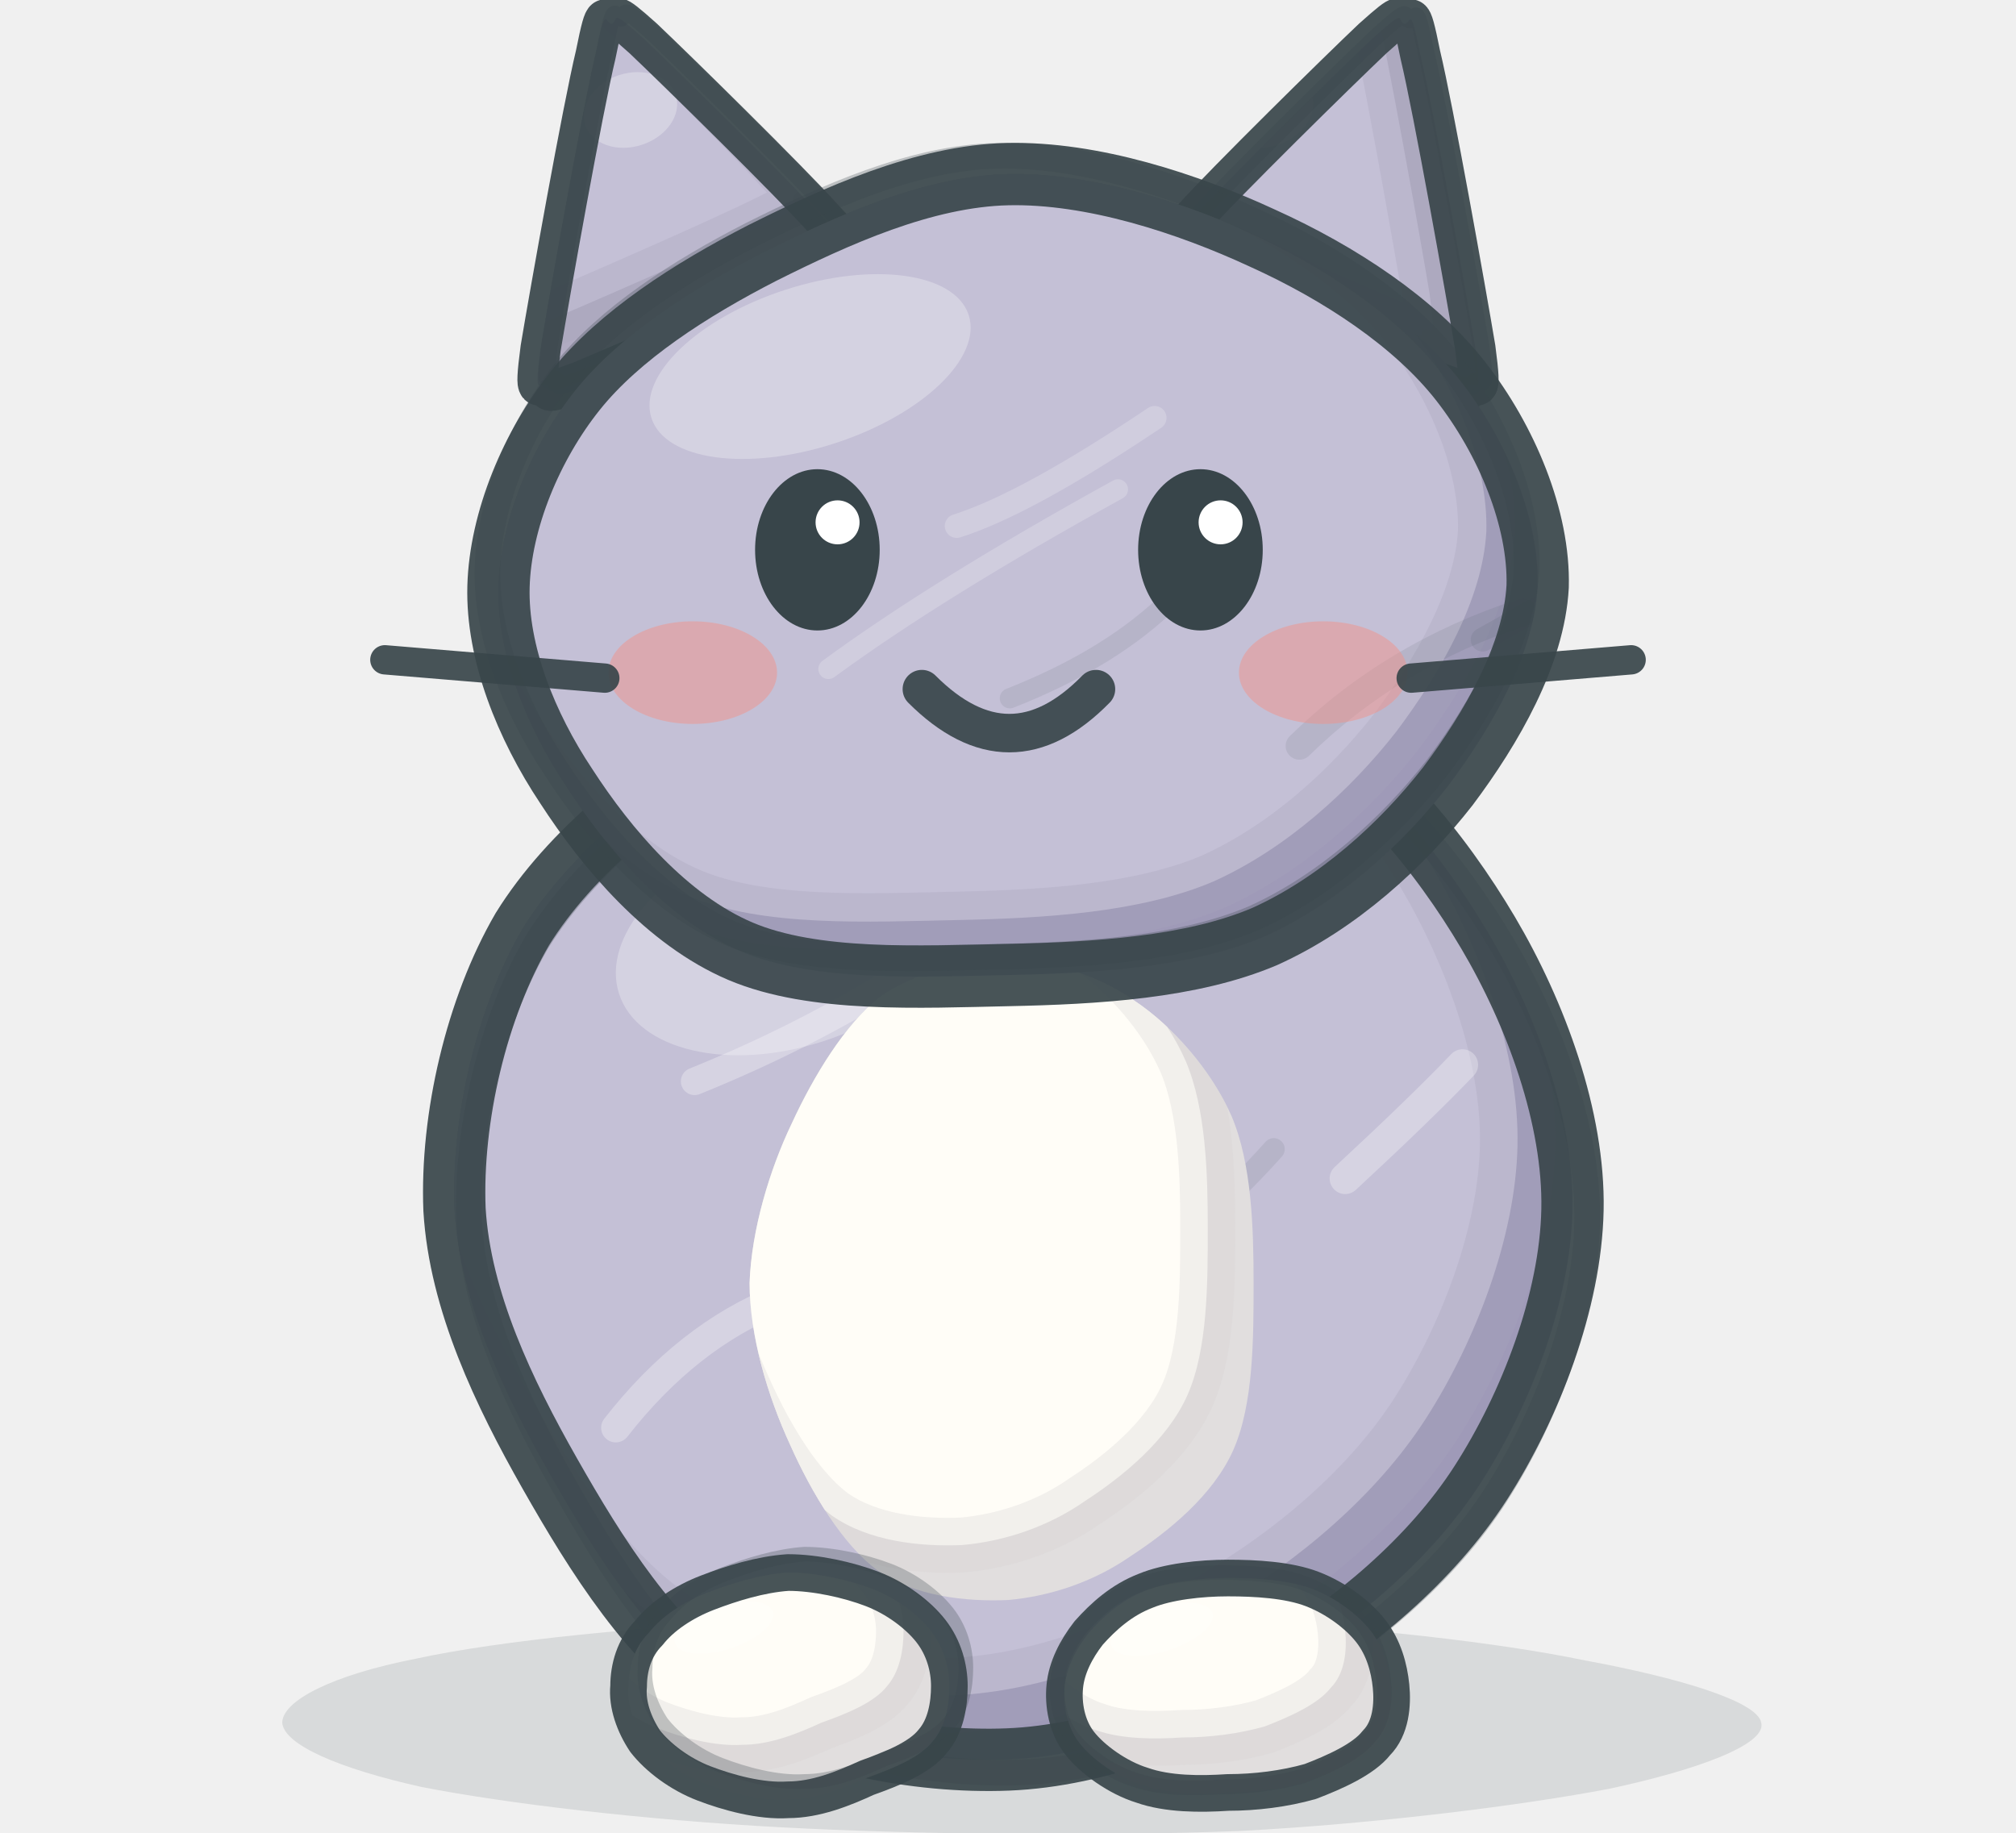
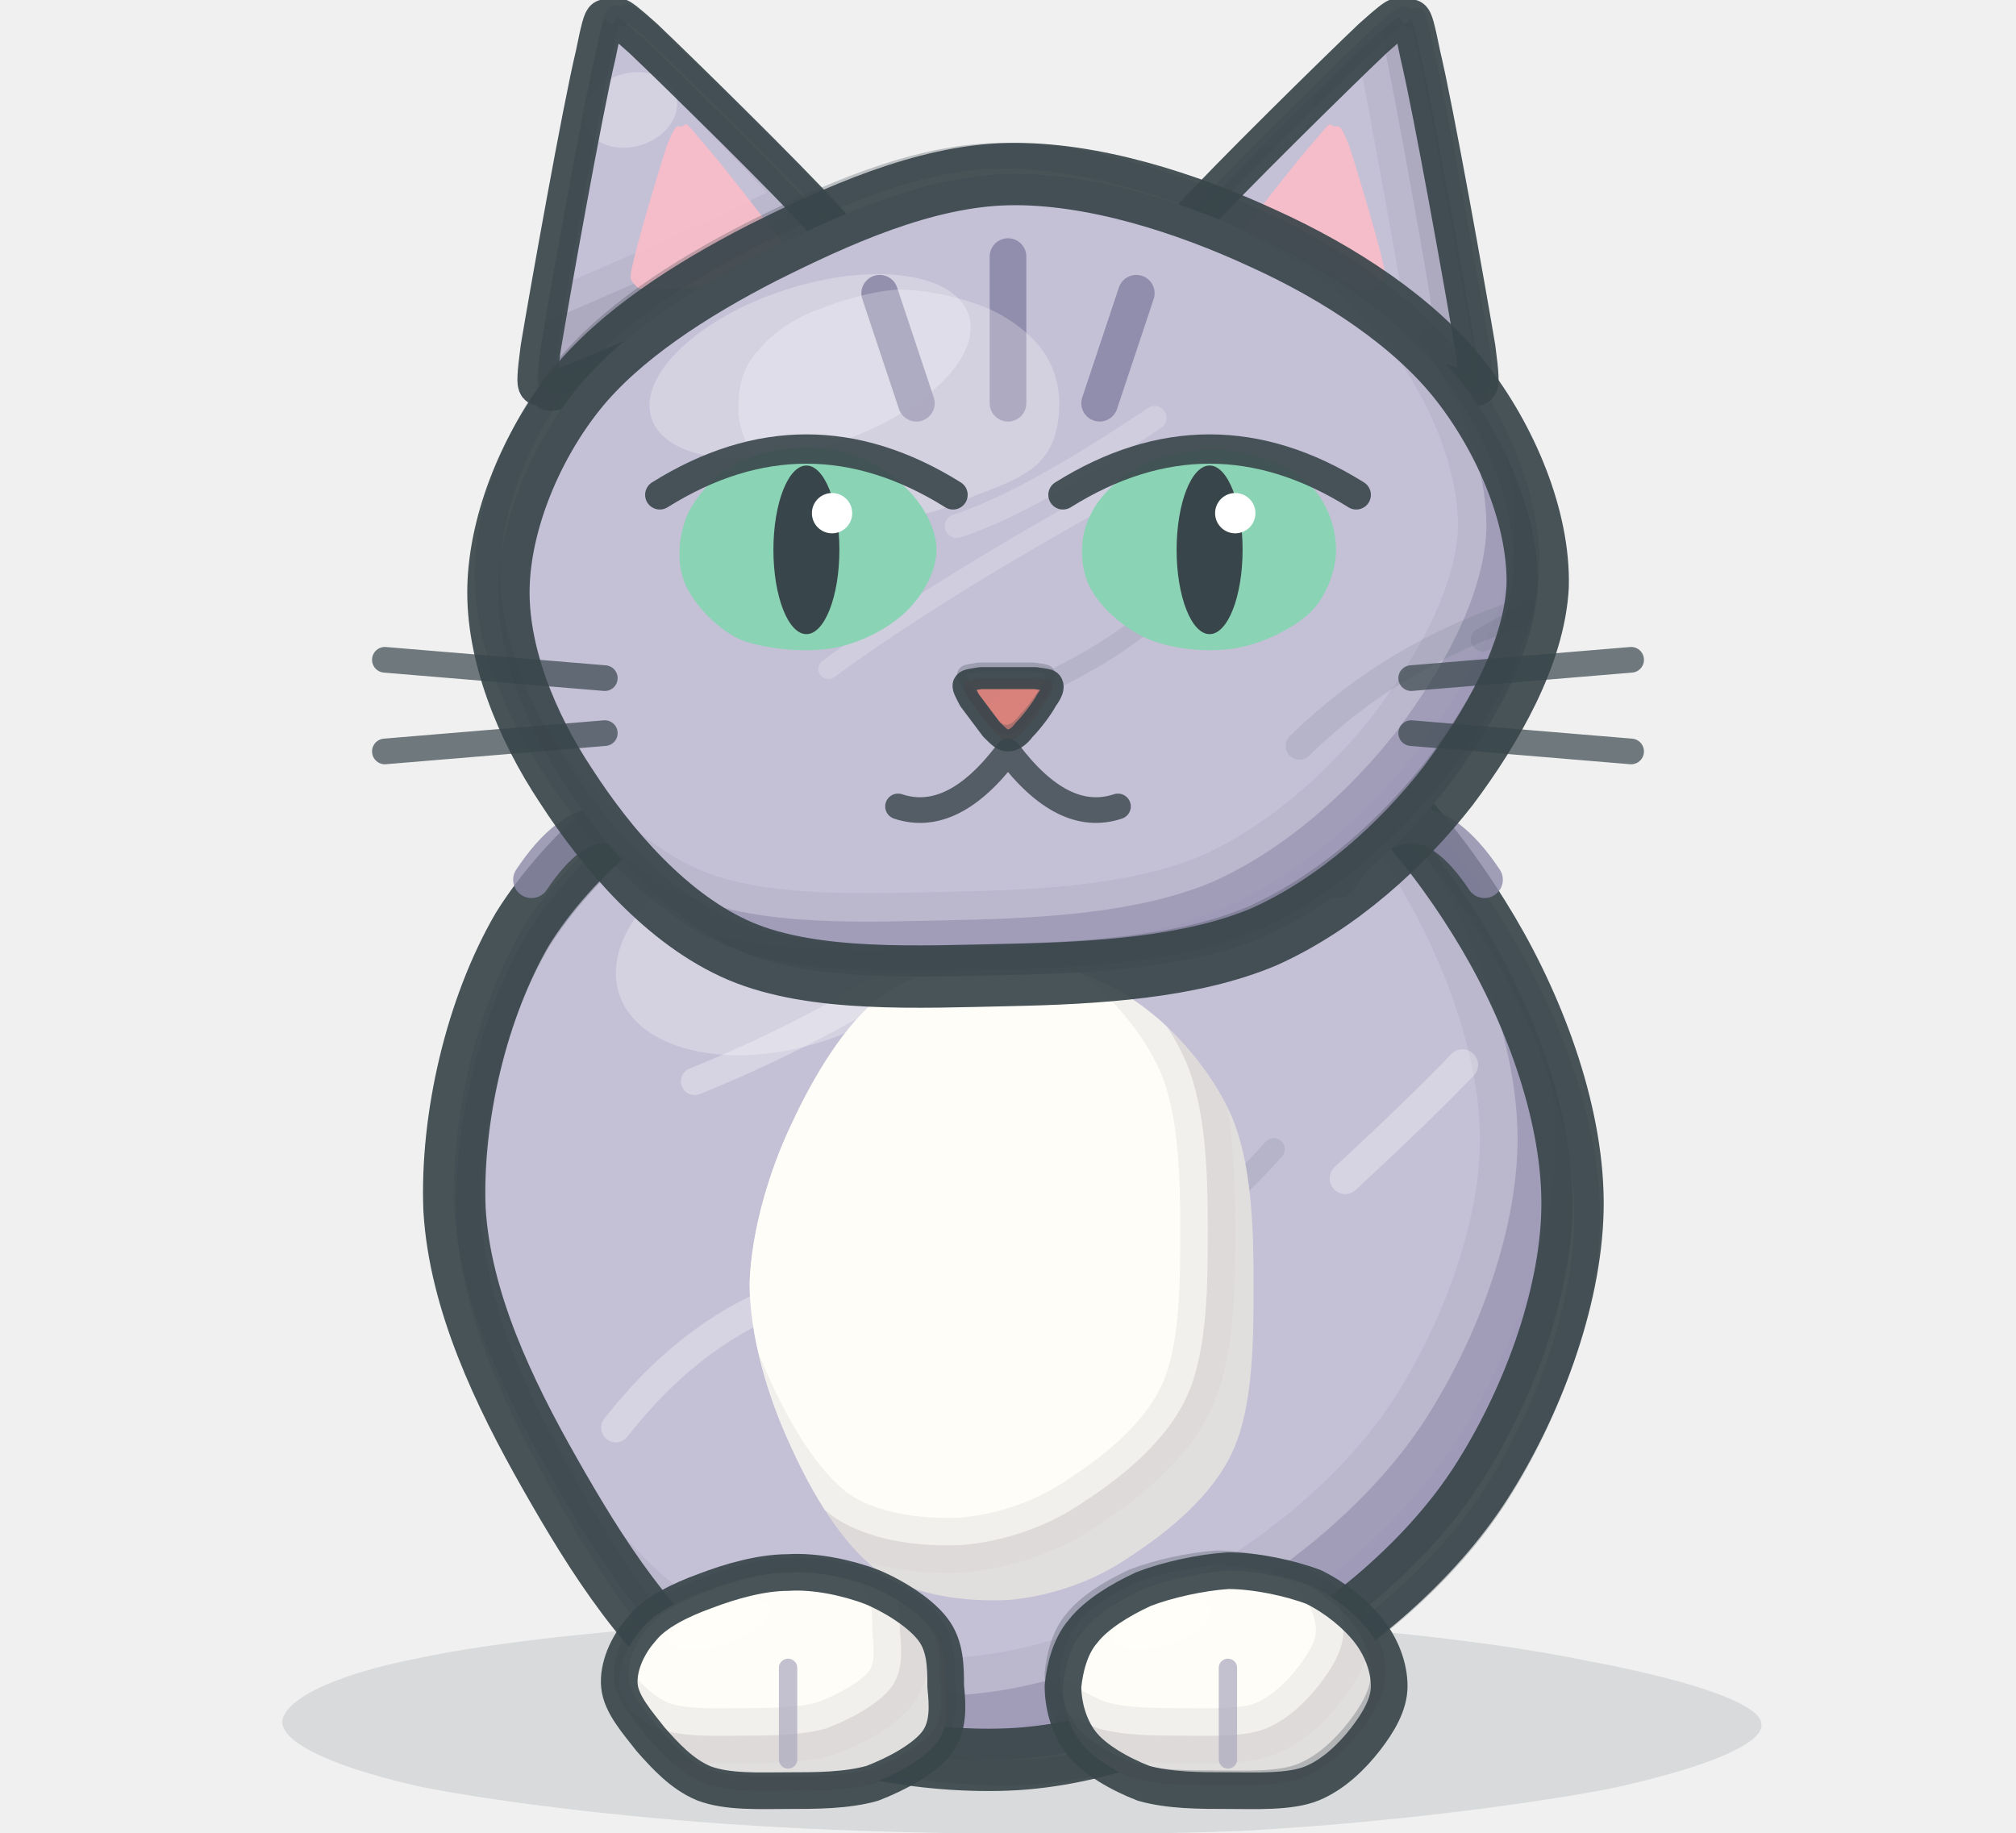
<svg xmlns="http://www.w3.org/2000/svg" width="110" height="100" viewBox="0 0 110 100">
  <path d="M96.1 94C96.4 95.2 92.5 96.6 87.8 97.6C83.1 98.5 75.2 99.5 67.7 99.9C60.1 100.2 50 100.1 42.6 99.7C35.1 99.3 27.6 98.4 23 97.5C18.5 96.5 15.5 95.2 15.4 94C15.4 92.8 18.1 91.4 22.7 90.5C27.3 89.5 35.4 88.7 42.8 88.4C50.2 88 59.8 88.1 67.1 88.4C74.4 88.8 81.7 89.6 86.5 90.6C91.4 91.5 95.9 92.8 96.1 94Z" fill="#38454A" opacity="0.13" />
  <clipPath id="c1">
    <path d="M85.8 66C85.7 71 83.5 76.7 80.8 80.9C78.1 85.1 73.8 88.7 69.5 91.2C65.2 93.7 60 95.8 55 96C50 96.2 43.9 95 39.7 92.4C35.6 89.8 32.5 84.8 30 80.4C27.5 76 25.1 71 24.8 66C24.6 61 26 55 28.5 50.7C31.1 46.5 35.8 42.7 40.2 40.4C44.7 38.2 50 37.2 55 37C60 36.9 66 37.1 70.3 39.4C74.7 41.7 78.6 46.5 81.2 50.9C83.8 55.3 85.9 61 85.8 66Z" />
  </clipPath>
  <path d="M85.8 66C85.7 71 83.5 76.7 80.8 80.9C78.1 85.1 73.8 88.7 69.5 91.2C65.2 93.7 60 95.8 55 96C50 96.2 43.9 95 39.7 92.4C35.6 89.8 32.5 84.8 30 80.4C27.5 76 25.1 71 24.8 66C24.6 61 26 55 28.5 50.7C31.1 46.5 35.8 42.7 40.2 40.4C44.7 38.2 50 37.2 55 37C60 36.9 66 37.1 70.3 39.4C74.7 41.7 78.6 46.5 81.2 50.9C83.8 55.3 85.9 61 85.8 66Z" fill="#9F9AB8" />
  <g clip-path="url(#c1)">
    <path d="M85.8 66C85.7 71 83.5 76.7 80.8 80.9C78.1 85.1 73.8 88.7 69.5 91.2C65.2 93.7 60 95.8 55 96C50 96.2 43.9 95 39.7 92.4C35.6 89.8 32.5 84.8 30 80.4C27.5 76 25.1 71 24.8 66C24.6 61 26 55 28.5 50.7C31.1 46.5 35.8 42.7 40.2 40.4C44.7 38.2 50 37.2 55 37C60 36.9 66 37.1 70.3 39.4C74.7 41.7 78.6 46.5 81.2 50.9C83.8 55.3 85.9 61 85.8 66Z" fill="#C4C0D6" transform="translate(-3 -3.5)" />
    <path d="M85.8 66C85.7 71 83.5 76.7 80.8 80.9C78.1 85.1 73.8 88.7 69.5 91.2C65.2 93.7 60 95.8 55 96C50 96.2 43.9 95 39.7 92.4C35.6 89.8 32.5 84.8 30 80.4C27.5 76 25.1 71 24.8 66C24.6 61 26 55 28.5 50.7C31.1 46.5 35.8 42.7 40.2 40.4C44.7 38.2 50 37.2 55 37C60 36.9 66 37.1 70.3 39.4C74.7 41.7 78.6 46.5 81.2 50.9C83.8 55.3 85.9 61 85.8 66Z" fill="none" stroke="#a8a3bb" stroke-width="4.1" opacity="0.32" transform="translate(-3 -3.5)" />
    <path d="M73.4 64.3q4.1 -3.8 6.4 -6.2" stroke="#ffffff" stroke-width="1.7" stroke-linecap="round" fill="none" opacity="0.3" />
    <path d="M65.7 40.3q4.7 -4.7 8.1 -6.2" stroke="#ffffff" stroke-width="1.3" stroke-linecap="round" fill="none" opacity="0.2" />
    <path d="M37.9 59q11.9 -4.8 21.1 -13.2" stroke="#ffffff" stroke-width="1.5" stroke-linecap="round" fill="none" opacity="0.3" />
    <path d="M84.8 50.4q6.9 -3.4 10.9 -7.9" stroke="#ffffff" stroke-width="1.1" stroke-linecap="round" fill="none" opacity="0.2" />
    <path d="M33.6 77.9q3.9 -5 8.9 -7" stroke="#ffffff" stroke-width="1.6" stroke-linecap="round" fill="none" opacity="0.3" />
    <path d="M60.2 70.6q5.1 -3.2 9.3 -7.9" stroke="#38454A" stroke-width="1.2" stroke-linecap="round" fill="none" opacity="0.1" />
    <path d="M85.5 75.5q6.7 -3.1 10.7 -5.7" stroke="#38454A" stroke-width="1.2" stroke-linecap="round" fill="none" opacity="0.1" />
    <path d="M53.2 67.8q3.1 -1.8 6.9 -6.3" stroke="#38454A" stroke-width="1.8" stroke-linecap="round" fill="none" opacity="0" />
    <ellipse cx="43.1" cy="51.2" rx="9.8" ry="5.9" fill="#fff" opacity="0.28" transform="rotate(-18 43.1 51.2)" />
  </g>
  <path d="M85.8 66C85.7 71 83.5 76.7 80.8 80.9C78.1 85.1 73.8 88.7 69.5 91.2C65.2 93.7 60 95.8 55 96C50 96.2 43.9 95 39.7 92.4C35.6 89.8 32.5 84.8 30 80.4C27.5 76 25.1 71 24.8 66C24.6 61 26 55 28.5 50.7C31.1 46.5 35.8 42.7 40.2 40.4C44.7 38.2 50 37.2 55 37C60 36.9 66 37.1 70.3 39.4C74.7 41.7 78.6 46.5 81.2 50.9C83.8 55.3 85.9 61 85.8 66Z" fill="none" stroke="#38454A" stroke-width="3.4" stroke-linejoin="round" stroke-linecap="round" opacity="0.92" />
  <path d="M85.8 66C85.7 71 83.5 76.7 80.8 80.9C78.1 85.1 73.8 88.7 69.5 91.2C65.2 93.7 60 95.8 55 96C50 96.2 43.9 95 39.7 92.4C35.6 89.8 32.5 84.8 30 80.4C27.5 76 25.1 71 24.8 66C24.6 61 26 55 28.5 50.7C31.1 46.5 35.8 42.7 40.2 40.4C44.7 38.2 50 37.2 55 37C60 36.9 66 37.1 70.3 39.4C74.7 41.7 78.6 46.5 81.2 50.9C83.8 55.3 85.9 61 85.8 66Z" fill="none" stroke="#38454A" stroke-width="1.4" stroke-linejoin="round" opacity="0.28" transform="translate(0.8 0.7)" />
  <clipPath id="c2">
    <path d="M68.4 70C68.4 73 68.4 76.6 67.3 79.1C66.2 81.6 63.7 83.6 61.7 84.9C59.7 86.3 57.3 87.1 55 87.3C52.7 87.4 49.9 87.1 47.9 85.7C46 84.3 44.3 81.5 43.1 78.8C41.9 76.2 40.9 72.9 40.9 70C41 67.1 42 63.8 43.2 61.3C44.4 58.7 46.1 55.9 48 54.4C50 53 52.7 52.4 55 52.4C57.3 52.4 59.9 53.2 61.9 54.6C64 56 66.1 58.4 67.2 60.9C68.3 63.5 68.4 67 68.4 70Z" />
  </clipPath>
  <path d="M68.4 70C68.4 73 68.4 76.6 67.3 79.1C66.2 81.6 63.7 83.6 61.7 84.9C59.7 86.3 57.3 87.1 55 87.3C52.7 87.4 49.9 87.1 47.9 85.7C46 84.3 44.3 81.5 43.1 78.8C41.9 76.2 40.9 72.9 40.9 70C41 67.1 42 63.8 43.2 61.3C44.4 58.7 46.1 55.9 48 54.4C50 53 52.7 52.4 55 52.4C57.3 52.4 59.9 53.2 61.9 54.6C64 56 66.1 58.4 67.2 60.9C68.3 63.5 68.4 67 68.4 70Z" fill="#e1dede" />
  <g clip-path="url(#c2)">
    <path d="M68.4 70C68.4 73 68.4 76.6 67.3 79.1C66.2 81.6 63.7 83.6 61.7 84.9C59.7 86.3 57.3 87.1 55 87.3C52.7 87.4 49.9 87.1 47.9 85.7C46 84.3 44.3 81.5 43.1 78.8C41.9 76.2 40.9 72.9 40.9 70C41 67.1 42 63.8 43.2 61.3C44.4 58.7 46.1 55.9 48 54.4C50 53 52.7 52.4 55 52.4C57.3 52.4 59.9 53.2 61.9 54.6C64 56 66.1 58.4 67.2 60.9C68.3 63.5 68.4 67 68.4 70Z" fill="#FFFDF7" transform="translate(-2.5 -3)" />
    <path d="M68.4 70C68.4 73 68.4 76.6 67.3 79.1C66.2 81.6 63.7 83.6 61.7 84.9C59.7 86.3 57.3 87.1 55 87.3C52.7 87.4 49.9 87.1 47.9 85.7C46 84.3 44.3 81.5 43.1 78.8C41.9 76.2 40.9 72.9 40.9 70C41 67.1 42 63.8 43.2 61.3C44.4 58.7 46.1 55.9 48 54.4C50 53 52.7 52.4 55 52.4C57.3 52.4 59.9 53.2 61.9 54.6C64 56 66.1 58.4 67.2 60.9C68.3 63.5 68.4 67 68.4 70Z" fill="none" stroke="#d6d3d4" stroke-width="3" opacity="0.32" transform="translate(-2.5 -3)" />
  </g>
+   <path d="M29 48 q4 -6 8 0 M73 48 q4 -6 8 0" fill="none" stroke="#8C88A8" stroke-width="2" stroke-linecap="round" stroke-linejoin="round" opacity="0.8" />
  <clipPath id="c3">
    <path d="M31.7 20.8C29.3 21.7 30.2 21.2 29.8 21C29.5 20.7 29.1 22 29.5 19C30 16 31.8 5.9 32.5 3C33.1 0 33 1.4 33.4 1.3C33.8 1.1 33.2 0.4 35.1 2.1C37 3.9 43.1 9.9 44.9 11.9C46.7 13.8 45.9 13.2 45.8 13.8C45.7 14.3 46.6 14.1 44.3 15.2C41.9 16.4 34.1 19.8 31.7 20.8Z" />
  </clipPath>
  <path d="M31.7 20.8C29.3 21.7 30.2 21.2 29.8 21C29.5 20.7 29.1 22 29.5 19C30 16 31.8 5.9 32.5 3C33.1 0 33 1.4 33.4 1.3C33.8 1.1 33.2 0.4 35.1 2.1C37 3.9 43.1 9.9 44.9 11.9C46.7 13.8 45.9 13.2 45.8 13.8C45.7 14.3 46.6 14.1 44.3 15.2C41.9 16.4 34.1 19.8 31.7 20.8Z" fill="#b0abc2" />
  <g clip-path="url(#c3)">
    <path d="M31.7 20.8C29.3 21.7 30.2 21.2 29.8 21C29.5 20.7 29.1 22 29.5 19C30 16 31.8 5.9 32.5 3C33.1 0 33 1.4 33.4 1.3C33.8 1.1 33.2 0.4 35.1 2.1C37 3.9 43.1 9.9 44.9 11.9C46.7 13.8 45.9 13.2 45.8 13.8C45.7 14.3 46.6 14.1 44.3 15.2C41.9 16.4 34.1 19.8 31.7 20.8Z" fill="#C4C0D6" transform="translate(-2.5 -3)" />
    <path d="M31.7 20.8C29.3 21.7 30.2 21.2 29.8 21C29.5 20.7 29.1 22 29.5 19C30 16 31.8 5.9 32.5 3C33.1 0 33 1.4 33.4 1.3C33.8 1.1 33.2 0.4 35.1 2.1C37 3.9 43.1 9.9 44.9 11.9C46.7 13.8 45.9 13.2 45.8 13.8C45.7 14.3 46.6 14.1 44.3 15.2C41.9 16.4 34.1 19.8 31.7 20.8Z" fill="none" stroke="#a8a3bb" stroke-width="3" opacity="0.32" transform="translate(-2.5 -3)" />
    <ellipse cx="34.4" cy="6" rx="2.6" ry="2" fill="#fff" opacity="0.28" transform="rotate(-18 34.4 6)" />
  </g>
  <path d="M31.7 20.8C29.3 21.7 30.2 21.2 29.8 21C29.5 20.7 29.1 22 29.5 19C30 16 31.8 5.9 32.5 3C33.1 0 33 1.4 33.4 1.3C33.8 1.1 33.2 0.4 35.1 2.1C37 3.9 43.1 9.9 44.9 11.9C46.7 13.8 45.9 13.2 45.8 13.8C45.7 14.3 46.6 14.1 44.3 15.2C41.9 16.4 34.1 19.8 31.7 20.8Z" fill="none" stroke="#38454A" stroke-width="2.2" stroke-linejoin="round" stroke-linecap="round" opacity="0.92" />
  <path d="M31.7 20.8C29.3 21.7 30.2 21.2 29.8 21C29.5 20.7 29.1 22 29.5 19C30 16 31.8 5.9 32.5 3C33.1 0 33 1.4 33.4 1.3C33.8 1.1 33.2 0.4 35.1 2.1C37 3.9 43.1 9.9 44.9 11.9C46.7 13.8 45.9 13.2 45.8 13.8C45.7 14.3 46.6 14.1 44.3 15.2C41.9 16.4 34.1 19.8 31.7 20.8Z" fill="none" stroke="#38454A" stroke-width="0.9" stroke-linejoin="round" opacity="0.28" transform="translate(0.5 -0.3)" />
  <clipPath id="c4">
    <path d="M65.7 15.2C63.4 14.1 64.3 14.3 64.2 13.8C64.1 13.2 63.3 13.8 65.1 11.9C66.9 9.9 73 3.9 74.9 2.1C76.8 0.4 76.2 1.1 76.6 1.3C77 1.4 76.9 0 77.5 3C78.2 5.9 80 16 80.5 19C80.9 22 80.5 20.7 80.2 21C79.8 21.2 80.7 21.7 78.3 20.8C75.9 19.8 68.1 16.4 65.7 15.2Z" />
  </clipPath>
  <path d="M65.7 15.2C63.4 14.1 64.3 14.3 64.2 13.8C64.1 13.2 63.3 13.8 65.1 11.9C66.9 9.9 73 3.9 74.9 2.1C76.8 0.4 76.2 1.1 76.6 1.3C77 1.4 76.9 0 77.5 3C78.2 5.9 80 16 80.5 19C80.9 22 80.5 20.7 80.2 21C79.8 21.2 80.7 21.7 78.3 20.8C75.9 19.8 68.1 16.4 65.7 15.2Z" fill="#b0abc2" />
  <g clip-path="url(#c4)">
    <path d="M65.7 15.2C63.4 14.1 64.3 14.3 64.2 13.8C64.1 13.2 63.3 13.8 65.1 11.9C66.9 9.9 73 3.9 74.9 2.1C76.8 0.4 76.2 1.1 76.6 1.3C77 1.4 76.9 0 77.5 3C78.2 5.9 80 16 80.5 19C80.9 22 80.5 20.7 80.2 21C79.8 21.2 80.7 21.7 78.3 20.8C75.9 19.8 68.1 16.4 65.7 15.2Z" fill="#C4C0D6" transform="translate(-2.5 -3)" />
    <path d="M65.7 15.2C63.4 14.1 64.3 14.3 64.2 13.8C64.1 13.2 63.3 13.8 65.1 11.9C66.9 9.9 73 3.9 74.9 2.1C76.8 0.4 76.2 1.1 76.6 1.3C77 1.4 76.9 0 77.5 3C78.2 5.9 80 16 80.5 19C80.9 22 80.5 20.7 80.2 21C79.8 21.2 80.7 21.7 78.3 20.8C75.9 19.8 68.1 16.4 65.7 15.2Z" fill="none" stroke="#a8a3bb" stroke-width="3" opacity="0.32" transform="translate(-2.5 -3)" />
    <ellipse cx="69.1" cy="6" rx="2.6" ry="2" fill="#fff" opacity="0.28" transform="rotate(-18 69.1 6)" />
  </g>
  <path d="M65.7 15.2C63.4 14.1 64.3 14.3 64.2 13.8C64.1 13.2 63.3 13.8 65.1 11.9C66.9 9.9 73 3.9 74.9 2.1C76.8 0.4 76.2 1.1 76.6 1.3C77 1.4 76.9 0 77.5 3C78.2 5.9 80 16 80.5 19C80.9 22 80.5 20.7 80.2 21C79.8 21.2 80.7 21.7 78.3 20.8C75.9 19.8 68.1 16.4 65.7 15.2Z" fill="none" stroke="#38454A" stroke-width="2.2" stroke-linejoin="round" stroke-linecap="round" opacity="0.92" />
  <path d="M65.7 15.2C63.4 14.1 64.3 14.3 64.2 13.8C64.1 13.2 63.3 13.8 65.1 11.9C66.9 9.9 73 3.9 74.9 2.1C76.8 0.4 76.2 1.1 76.6 1.3C77 1.4 76.9 0 77.5 3C78.2 5.9 80 16 80.5 19C80.9 22 80.5 20.7 80.2 21C79.8 21.2 80.7 21.7 78.3 20.8C75.9 19.8 68.1 16.4 65.7 15.2Z" fill="none" stroke="#38454A" stroke-width="0.9" stroke-linejoin="round" opacity="0.28" transform="translate(0.3 -0.2)" />
+   <path d="M36 15.8C34.8 15.8 34.9 15.8 34.6 15.5C34.4 15.2 34.3 15.3 34.6 14.1C34.9 12.8 36 9.1 36.4 7.9C36.9 6.7 36.9 6.9 37.2 6.9C37.5 6.8 37.3 6.5 38.2 7.6C39.2 8.7 41.9 12.2 42.8 13.4C43.6 14.6 43.3 14.4 43.2 14.7C43.1 15 43.2 15 42 15.2C40.8 15.4 37.2 15.8 36 15.8Z" fill="#F9BCC8" opacity="0.9" />
+   <path d="M68 15.2C66.8 15 66.9 15 66.8 14.7C66.7 14.4 66.4 14.6 67.2 13.4C68.1 12.2 70.8 8.7 71.8 7.6C72.7 6.5 72.5 6.8 72.8 6.9C73.1 6.9 73.1 6.7 73.6 7.9C74 9.1 75.1 12.8 75.4 14.1C75.7 15.3 75.6 15.2 75.4 15.5C75.1 15.8 75.2 15.8 74 15.8C72.8 15.8 69.2 15.4 68 15.2Z" fill="#F9BCC8" opacity="0.9" />
  <clipPath id="c5">
    <path d="M83.9 32C83.7 35.7 81.4 39.7 79 42.9C76.5 46.1 73 49.3 69 51.1C65 52.8 59.8 53.1 55 53.2C50.2 53.3 44.4 53.6 40.4 51.9C36.4 50.2 33.1 46.3 30.9 42.9C28.7 39.6 27.1 35.6 27.2 32C27.3 28.4 29 24.3 31.4 21.3C33.8 18.3 37.7 15.8 41.6 13.8C45.6 11.8 50.4 9.6 55 9.5C59.6 9.4 64.8 11.1 68.9 13C73.1 14.9 77.2 17.6 79.7 20.8C82.2 24 84 28.3 83.9 32Z" />
  </clipPath>
  <path d="M83.9 32C83.7 35.7 81.4 39.7 79 42.9C76.5 46.1 73 49.3 69 51.1C65 52.8 59.8 53.1 55 53.2C50.2 53.3 44.4 53.6 40.4 51.9C36.4 50.2 33.1 46.3 30.9 42.9C28.7 39.6 27.1 35.6 27.2 32C27.3 28.4 29 24.3 31.4 21.3C33.8 18.3 37.7 15.8 41.6 13.8C45.6 11.8 50.4 9.6 55 9.5C59.6 9.4 64.8 11.1 68.9 13C73.1 14.9 77.2 17.6 79.7 20.8C82.2 24 84 28.3 83.9 32Z" fill="#9F9AB8" />
  <g clip-path="url(#c5)">
    <path d="M83.9 32C83.7 35.7 81.4 39.7 79 42.9C76.5 46.1 73 49.3 69 51.1C65 52.8 59.8 53.1 55 53.2C50.2 53.3 44.4 53.6 40.4 51.9C36.4 50.2 33.1 46.3 30.9 42.9C28.7 39.6 27.1 35.6 27.2 32C27.3 28.4 29 24.3 31.4 21.3C33.8 18.3 37.7 15.8 41.6 13.8C45.6 11.8 50.4 9.6 55 9.5C59.6 9.4 64.8 11.1 68.9 13C73.1 14.9 77.2 17.6 79.7 20.8C82.2 24 84 28.3 83.9 32Z" fill="#C4C0D6" transform="translate(-2.8 -3)" />
    <path d="M83.9 32C83.7 35.7 81.4 39.7 79 42.9C76.5 46.1 73 49.3 69 51.1C65 52.8 59.8 53.1 55 53.2C50.2 53.3 44.4 53.6 40.4 51.9C36.4 50.2 33.1 46.3 30.9 42.9C28.7 39.6 27.1 35.6 27.2 32C27.3 28.4 29 24.3 31.4 21.3C33.8 18.3 37.7 15.8 41.6 13.8C45.6 11.8 50.4 9.6 55 9.5C59.6 9.4 64.8 11.1 68.9 13C73.1 14.9 77.2 17.6 79.7 20.8C82.2 24 84 28.3 83.9 32Z" fill="none" stroke="#a8a3bb" stroke-width="3.1" opacity="0.32" transform="translate(-2.8 -3)" />
    <path d="M52.2 28.7q3.8 -1.2 10.8 -5.9" stroke="#ffffff" stroke-width="1.3" stroke-linecap="round" fill="none" opacity="0.2" />
    <path d="M45.2 36.5q6 -4.4 15.8 -9.8" stroke="#ffffff" stroke-width="1.1" stroke-linecap="round" fill="none" opacity="0.2" />
    <path d="M79.9 17.8q4.6 -2.6 10 -6.2" stroke="#ffffff" stroke-width="1.8" stroke-linecap="round" fill="none" opacity="0.2" />
    <path d="M32.9 11.6q6.1 -4.3 8.4 -5.7" stroke="#ffffff" stroke-width="1.5" stroke-linecap="round" fill="none" opacity="0.2" />
    <path d="M80.9 34.9q11.5 -6.4 20 -12.9" stroke="#38454A" stroke-width="1.3" stroke-linecap="round" fill="none" opacity="0.1" />
    <path d="M55.1 38.1q5.6 -2.2 8.9 -5.5" stroke="#38454A" stroke-width="1.1" stroke-linecap="round" fill="none" opacity="0.1" />
    <path d="M70.9 40.7q5.1 -5 12.2 -7.3" stroke="#38454A" stroke-width="1.5" stroke-linecap="round" fill="none" opacity="0.1" />
    <ellipse cx="44.2" cy="20" rx="9.1" ry="4.4" fill="#fff" opacity="0.28" transform="rotate(-18 44.2 20)" />
  </g>
  <path d="M83.9 32C83.7 35.7 81.4 39.7 79 42.9C76.5 46.1 73 49.3 69 51.1C65 52.8 59.8 53.1 55 53.2C50.2 53.3 44.4 53.6 40.4 51.9C36.4 50.2 33.1 46.3 30.9 42.9C28.7 39.6 27.1 35.6 27.2 32C27.3 28.4 29 24.3 31.4 21.3C33.8 18.3 37.7 15.8 41.6 13.8C45.6 11.8 50.4 9.6 55 9.5C59.6 9.4 64.8 11.1 68.9 13C73.1 14.9 77.2 17.6 79.7 20.8C82.2 24 84 28.3 83.9 32Z" fill="none" stroke="#38454A" stroke-width="3.4" stroke-linejoin="round" stroke-linecap="round" opacity="0.92" />
  <path d="M83.9 32C83.7 35.7 81.4 39.7 79 42.9C76.5 46.1 73 49.3 69 51.1C65 52.8 59.8 53.1 55 53.2C50.2 53.3 44.4 53.6 40.4 51.9C36.4 50.2 33.1 46.3 30.9 42.9C28.7 39.6 27.1 35.6 27.2 32C27.3 28.4 29 24.3 31.4 21.3C33.8 18.3 37.7 15.8 41.6 13.8C45.6 11.8 50.4 9.6 55 9.5C59.6 9.4 64.8 11.1 68.9 13C73.1 14.9 77.2 17.6 79.7 20.8C82.2 24 84 28.3 83.9 32Z" fill="none" stroke="#38454A" stroke-width="1.4" stroke-linejoin="round" opacity="0.28" transform="translate(-0.6 -1)" />
-   <ellipse cx="44.6" cy="30" rx="3.4" ry="4.4" fill="#38454A" />
-   <circle cx="45.7" cy="28.5" r="1.2" fill="#fff" />
-   <ellipse cx="65.5" cy="30" rx="3.4" ry="4.4" fill="#38454A" />
-   <circle cx="66.6" cy="28.5" r="1.2" fill="#fff" />
-   <ellipse cx="37.8" cy="36.7" rx="4.6" ry="2.8" fill="#F58F83" opacity="0.45" />
-   <ellipse cx="72.2" cy="36.7" rx="4.6" ry="2.8" fill="#F58F83" opacity="0.45" />
-   <path d="M50.3 37.6 q4.8 4.8 9.5 0" fill="none" stroke="#38454A" stroke-width="2.1" stroke-linecap="round" stroke-linejoin="round" opacity="0.92" />
-   <path d="M21 36 l12 1 M89 36 l-12 1" fill="none" stroke="#38454A" stroke-width="1.6" stroke-linecap="round" stroke-linejoin="round" opacity="0.92" />
+   <path d="M55 14 v8 M48 16 l2 6 M62 16 l-2 6" fill="none" stroke="#8C88A8" stroke-width="2" stroke-linecap="round" stroke-linejoin="round" opacity="0.9" />
+   <path d="M57.8 22C57.8 23 57.6 24.2 56.9 25C56.2 25.9 54.7 26.5 53.3 27C52 27.6 50.5 28.2 49 28.2C47.5 28.3 45.7 27.8 44.4 27.3C43.1 26.8 41.9 25.9 41.2 25C40.6 24.1 40.2 23 40.3 22C40.3 21 40.6 19.9 41.4 19.1C42.1 18.2 43.3 17.4 44.6 16.9C45.9 16.4 47.5 15.9 49 15.8C50.5 15.8 52.3 16.2 53.6 16.7C54.9 17.2 56.1 18.1 56.8 19C57.5 19.9 57.8 21 57.8 22Z" fill="#FFFFFF" opacity="0.25" />
+   <path d="M51.1 30C51.1 31.2 50.3 32.6 49.3 33.5C48.3 34.4 46.7 35.2 45.2 35.4C43.7 35.6 41.7 35.4 40.4 34.9C39.1 34.3 37.9 33 37.4 31.9C36.9 30.8 37 29.3 37.5 28.1C38 27 39.1 25.8 40.4 25.2C41.7 24.5 43.8 24.3 45.2 24.5C46.7 24.7 48.4 25.6 49.3 26.5C50.3 27.4 51.1 28.8 51.1 30Z" fill="#8BD3B5" opacity="1" />
+   <ellipse cx="44" cy="30" rx="1.8" ry="4.6" fill="#38454A" />
+   <circle cx="45.4" cy="28" r="1.1" fill="#fff" />
+   <path d="M36 27 q8 -5 16 0" fill="none" stroke="#38454A" stroke-width="1.6" stroke-linecap="round" stroke-linejoin="round" opacity="0.9" />
+   <path d="M72.9 30C72.9 31.2 72.3 32.7 71.4 33.5C70.4 34.4 68.7 35.2 67.2 35.4C65.7 35.6 63.8 35.4 62.5 34.8C61.2 34.2 59.9 33 59.4 31.9C58.9 30.8 58.9 29.2 59.5 28.1C60 27 61.2 25.9 62.5 25.3C63.8 24.7 65.7 24.4 67.2 24.6C68.7 24.8 70.5 25.5 71.4 26.4C72.4 27.3 72.9 28.8 72.9 30Z" fill="#8BD3B5" opacity="1" />
+   <ellipse cx="66" cy="30" rx="1.8" ry="4.6" fill="#38454A" />
+   <circle cx="67.4" cy="28" r="1.1" fill="#fff" />
+   <path d="M58 27 q8 -5 16 0" fill="none" stroke="#38454A" stroke-width="1.6" stroke-linecap="round" stroke-linejoin="round" opacity="0.9" />
  <clipPath id="c6">
-     <path d="M51.8 92C51.8 93 51.6 94.2 50.9 95C50.2 95.9 48.7 96.5 47.3 97C46 97.6 44.5 98.2 43 98.2C41.5 98.3 39.7 97.8 38.4 97.3C37.1 96.8 35.9 95.9 35.2 95C34.6 94.1 34.2 93 34.3 92C34.3 91 34.6 89.9 35.4 89.1C36.1 88.2 37.3 87.4 38.6 86.9C39.9 86.4 41.5 85.9 43 85.8C44.5 85.8 46.3 86.2 47.6 86.7C48.9 87.2 50.1 88.1 50.8 89C51.5 89.9 51.8 91 51.8 92Z" />
+     <path d="M52.9 38.2C52.7 37.8 52.5 37.5 52.6 37.3C52.7 37.1 52.9 37.1 53.5 37C54.2 37 55.9 37 56.5 37C57.2 37.1 57.3 37.1 57.4 37.3C57.5 37.5 57.4 37.8 57.1 38.2C56.9 38.6 56.3 39.4 55.9 39.8C55.6 40.2 55.3 40.4 55 40.4C54.7 40.4 54.5 40.2 54.1 39.8C53.8 39.4 53.2 38.6 52.9 38.2Z" />
  </clipPath>
-   <path d="M51.8 92C51.8 93 51.6 94.2 50.9 95C50.2 95.9 48.7 96.5 47.3 97C46 97.6 44.5 98.2 43 98.2C41.5 98.3 39.7 97.8 38.4 97.3C37.1 96.8 35.9 95.9 35.2 95C34.6 94.1 34.2 93 34.3 92C34.3 91 34.6 89.9 35.4 89.1C36.1 88.2 37.3 87.4 38.6 86.9C39.9 86.4 41.5 85.9 43 85.8C44.5 85.8 46.3 86.2 47.6 86.7C48.9 87.2 50.1 88.1 50.8 89C51.5 89.9 51.8 91 51.8 92Z" fill="#e1dede" />
+   <path d="M52.9 38.2C52.7 37.8 52.5 37.5 52.6 37.3C52.7 37.1 52.9 37.1 53.5 37C54.2 37 55.9 37 56.5 37C57.2 37.1 57.3 37.1 57.4 37.3C57.5 37.5 57.4 37.8 57.1 38.2C56.9 38.6 56.3 39.4 55.9 39.8C55.6 40.2 55.3 40.4 55 40.4C54.7 40.4 54.5 40.2 54.1 39.8C53.8 39.4 53.2 38.6 52.9 38.2Z" fill="#d9827c" />
  <g clip-path="url(#c6)">
-     <path d="M51.8 92C51.8 93 51.6 94.2 50.9 95C50.2 95.9 48.7 96.5 47.3 97C46 97.6 44.5 98.2 43 98.2C41.5 98.3 39.7 97.8 38.4 97.3C37.1 96.8 35.9 95.9 35.2 95C34.6 94.1 34.2 93 34.3 92C34.3 91 34.6 89.9 35.4 89.1C36.1 88.2 37.3 87.4 38.6 86.9C39.9 86.4 41.5 85.9 43 85.8C44.5 85.8 46.3 86.2 47.6 86.7C48.9 87.2 50.1 88.1 50.8 89C51.5 89.9 51.8 91 51.8 92Z" fill="#FFFDF7" transform="translate(-2.5 -3)" />
-     <path d="M51.8 92C51.8 93 51.6 94.2 50.9 95C50.2 95.9 48.7 96.5 47.3 97C46 97.6 44.5 98.2 43 98.2C41.5 98.3 39.7 97.8 38.4 97.3C37.1 96.8 35.9 95.9 35.2 95C34.6 94.1 34.2 93 34.3 92C34.3 91 34.6 89.9 35.4 89.1C36.1 88.2 37.3 87.4 38.6 86.9C39.9 86.4 41.5 85.9 43 85.8C44.5 85.8 46.3 86.2 47.6 86.7C48.9 87.2 50.1 88.1 50.8 89C51.5 89.9 51.8 91 51.8 92Z" fill="none" stroke="#d6d3d4" stroke-width="3" opacity="0.32" transform="translate(-2.5 -3)" />
-     <ellipse cx="39.5" cy="88.8" rx="2.8" ry="1.2" fill="#fff" opacity="0.28" transform="rotate(-18 39.5 88.8)" />
+     <path d="M52.9 38.2C52.7 37.8 52.5 37.5 52.6 37.3C52.7 37.1 52.9 37.1 53.5 37C54.2 37 55.9 37 56.5 37C57.2 37.1 57.3 37.1 57.4 37.3C57.5 37.5 57.4 37.8 57.1 38.2C56.9 38.6 56.3 39.4 55.9 39.8C55.6 40.2 55.3 40.4 55 40.4C54.7 40.4 54.5 40.2 54.1 39.8C53.8 39.4 53.2 38.6 52.9 38.2Z" fill="#F58F83" transform="translate(-2.5 -3)" />
+     <path d="M52.9 38.2C52.7 37.8 52.5 37.5 52.6 37.3C52.7 37.1 52.9 37.1 53.5 37C54.2 37 55.9 37 56.5 37C57.2 37.1 57.3 37.1 57.4 37.3C57.5 37.5 57.4 37.8 57.1 38.2C56.9 38.6 56.3 39.4 55.9 39.8C55.6 40.2 55.3 40.4 55 40.4C54.7 40.4 54.5 40.2 54.1 39.8C53.8 39.4 53.2 38.6 52.9 38.2Z" fill="none" stroke="#cf7d7a" stroke-width="3" opacity="0.32" transform="translate(-2.5 -3)" />
  </g>
-   <path d="M51.8 92C51.8 93 51.6 94.2 50.9 95C50.2 95.9 48.7 96.5 47.3 97C46 97.6 44.5 98.2 43 98.2C41.5 98.3 39.7 97.8 38.4 97.3C37.1 96.8 35.9 95.9 35.2 95C34.6 94.1 34.2 93 34.3 92C34.3 91 34.6 89.9 35.4 89.1C36.1 88.2 37.3 87.4 38.6 86.9C39.9 86.4 41.5 85.9 43 85.8C44.5 85.8 46.3 86.2 47.6 86.7C48.9 87.2 50.1 88.1 50.8 89C51.5 89.9 51.8 91 51.8 92Z" fill="none" stroke="#38454A" stroke-width="2" stroke-linejoin="round" stroke-linecap="round" opacity="0.92" />
-   <path d="M51.8 92C51.8 93 51.6 94.2 50.9 95C50.2 95.9 48.7 96.5 47.3 97C46 97.6 44.5 98.2 43 98.2C41.5 98.3 39.7 97.8 38.4 97.3C37.1 96.8 35.9 95.9 35.2 95C34.6 94.1 34.2 93 34.3 92C34.3 91 34.6 89.9 35.4 89.1C36.1 88.2 37.3 87.4 38.6 86.9C39.9 86.4 41.5 85.9 43 85.8C44.5 85.8 46.3 86.2 47.6 86.7C48.9 87.2 50.1 88.1 50.8 89C51.5 89.9 51.8 91 51.8 92Z" fill="none" stroke="#38454A" stroke-width="0.8" stroke-linejoin="round" opacity="0.28" transform="translate(0.9 -1)" />
+   <path d="M52.9 38.2C52.7 37.8 52.5 37.5 52.6 37.3C52.7 37.1 52.9 37.1 53.5 37C54.2 37 55.9 37 56.5 37C57.2 37.1 57.3 37.1 57.4 37.3C57.5 37.5 57.4 37.8 57.1 38.2C56.9 38.6 56.3 39.4 55.9 39.8C55.6 40.2 55.3 40.4 55 40.4C54.7 40.4 54.5 40.2 54.1 39.8C53.8 39.4 53.2 38.6 52.9 38.2Z" fill="none" stroke="#38454A" stroke-width="1.2" stroke-linejoin="round" stroke-linecap="round" opacity="0.92" />
+   <path d="M52.9 38.2C52.7 37.8 52.5 37.5 52.6 37.3C52.7 37.1 52.9 37.1 53.5 37C54.2 37 55.9 37 56.5 37C57.2 37.1 57.3 37.1 57.4 37.3C57.5 37.5 57.4 37.8 57.1 38.2C56.9 38.6 56.3 39.4 55.9 39.8C55.6 40.2 55.3 40.4 55 40.4C54.7 40.4 54.5 40.2 54.1 39.8C53.8 39.4 53.2 38.6 52.9 38.2Z" fill="none" stroke="#38454A" stroke-width="0.5" stroke-linejoin="round" opacity="0.28" transform="translate(-0.1 -0.6)" />
+   <path d="M55 41 q-3 4 -6 3 M55 41 q3 4 6 3" fill="none" stroke="#38454A" stroke-width="1.4" stroke-linecap="round" stroke-linejoin="round" opacity="0.8" />
+   <path d="M21 36 l12 1 M21 41 l12 -1 M89 36 l-12 1 M89 41 l-12 -1" fill="none" stroke="#38454A" stroke-width="1.4" stroke-linecap="round" stroke-linejoin="round" opacity="0.7" />
  <clipPath id="c7">
-     <path d="M75.9 92C76 93 75.9 94.3 75.1 95.1C74.4 96 72.8 96.7 71.5 97.2C70.1 97.6 68.5 97.8 67 97.8C65.5 97.9 63.7 97.9 62.3 97.4C61 97 59.6 96 58.9 95.1C58.2 94.2 58 93 58.1 92C58.2 91 58.7 90 59.4 89.1C60.2 88.2 61.2 87.3 62.5 86.8C63.7 86.3 65.5 86.1 67 86.1C68.5 86.1 70.3 86.2 71.6 86.7C72.9 87.2 74.1 88.1 74.8 89C75.5 89.9 75.8 91 75.9 92Z" />
+     <path d="M51.6 92C51.7 93 51.8 94.2 51.1 95.1C50.4 96 48.9 96.8 47.6 97.3C46.2 97.7 44.5 97.7 43 97.7C41.5 97.7 39.7 97.8 38.4 97.3C37.2 96.8 36.3 95.8 35.5 94.9C34.8 94 33.9 93 33.8 92C33.7 91 34.2 89.8 35 88.9C35.7 88 37.1 87.3 38.5 86.8C39.8 86.3 41.5 85.8 43 85.8C44.5 85.7 46.3 86.1 47.6 86.6C49 87.2 50.3 88.1 50.9 88.9C51.6 89.8 51.6 91 51.6 92Z" />
  </clipPath>
-   <path d="M75.9 92C76 93 75.9 94.3 75.1 95.1C74.4 96 72.8 96.7 71.5 97.2C70.1 97.6 68.5 97.8 67 97.8C65.5 97.9 63.7 97.9 62.3 97.4C61 97 59.6 96 58.9 95.1C58.2 94.2 58 93 58.1 92C58.2 91 58.7 90 59.4 89.1C60.2 88.2 61.2 87.3 62.5 86.8C63.7 86.3 65.5 86.1 67 86.1C68.5 86.1 70.3 86.2 71.6 86.7C72.9 87.2 74.1 88.1 74.8 89C75.5 89.9 75.8 91 75.9 92Z" fill="#e1dede" />
+   <path d="M51.6 92C51.7 93 51.8 94.2 51.1 95.1C50.4 96 48.9 96.8 47.6 97.3C46.2 97.7 44.5 97.7 43 97.7C41.5 97.7 39.7 97.8 38.4 97.3C37.2 96.8 36.3 95.8 35.5 94.9C34.8 94 33.9 93 33.8 92C33.7 91 34.2 89.8 35 88.9C35.7 88 37.1 87.3 38.5 86.8C39.8 86.3 41.5 85.8 43 85.8C44.5 85.7 46.3 86.1 47.6 86.6C49 87.2 50.3 88.1 50.9 88.9C51.6 89.8 51.6 91 51.6 92Z" fill="#e1dede" />
  <g clip-path="url(#c7)">
-     <path d="M75.9 92C76 93 75.9 94.3 75.1 95.1C74.4 96 72.8 96.7 71.5 97.2C70.1 97.6 68.5 97.8 67 97.8C65.5 97.9 63.7 97.9 62.3 97.4C61 97 59.6 96 58.9 95.1C58.2 94.2 58 93 58.1 92C58.2 91 58.7 90 59.4 89.1C60.2 88.2 61.2 87.3 62.5 86.8C63.7 86.3 65.5 86.1 67 86.1C68.5 86.1 70.3 86.2 71.6 86.7C72.9 87.2 74.1 88.1 74.8 89C75.5 89.9 75.8 91 75.9 92Z" fill="#FFFDF7" transform="translate(-2.5 -3)" />
-     <path d="M75.9 92C76 93 75.9 94.3 75.1 95.1C74.4 96 72.8 96.7 71.5 97.2C70.1 97.6 68.5 97.8 67 97.8C65.5 97.9 63.7 97.9 62.3 97.4C61 97 59.6 96 58.9 95.1C58.2 94.2 58 93 58.1 92C58.2 91 58.7 90 59.4 89.1C60.2 88.2 61.2 87.3 62.5 86.8C63.7 86.3 65.5 86.1 67 86.1C68.5 86.1 70.3 86.2 71.6 86.7C72.9 87.2 74.1 88.1 74.8 89C75.5 89.9 75.8 91 75.9 92Z" fill="none" stroke="#d6d3d4" stroke-width="3" opacity="0.32" transform="translate(-2.5 -3)" />
-     <ellipse cx="63.4" cy="88.9" rx="2.9" ry="1.2" fill="#fff" opacity="0.28" transform="rotate(-18 63.4 88.9)" />
+     <path d="M51.6 92C51.7 93 51.8 94.2 51.1 95.1C50.4 96 48.9 96.8 47.6 97.3C46.2 97.7 44.5 97.7 43 97.7C41.5 97.7 39.7 97.8 38.4 97.3C37.2 96.8 36.3 95.8 35.5 94.9C34.8 94 33.9 93 33.8 92C33.7 91 34.2 89.8 35 88.9C35.7 88 37.1 87.3 38.5 86.8C39.8 86.3 41.5 85.8 43 85.8C44.5 85.7 46.3 86.1 47.6 86.6C49 87.2 50.3 88.1 50.9 88.9C51.6 89.8 51.6 91 51.6 92Z" fill="#FFFDF7" transform="translate(-2.5 -3)" />
+     <path d="M51.6 92C51.7 93 51.8 94.2 51.1 95.1C50.4 96 48.9 96.8 47.6 97.3C46.2 97.7 44.5 97.7 43 97.7C41.5 97.7 39.7 97.8 38.4 97.3C37.2 96.8 36.3 95.8 35.5 94.9C34.8 94 33.9 93 33.8 92C33.7 91 34.2 89.8 35 88.9C35.7 88 37.1 87.3 38.5 86.8C39.8 86.3 41.5 85.8 43 85.8C44.5 85.7 46.3 86.1 47.6 86.6C49 87.2 50.3 88.1 50.9 88.9C51.6 89.8 51.6 91 51.6 92Z" fill="none" stroke="#d6d3d4" stroke-width="3" opacity="0.32" transform="translate(-2.5 -3)" />
+     <ellipse cx="39.2" cy="88.6" rx="2.9" ry="1.2" fill="#fff" opacity="0.28" transform="rotate(-18 39.2 88.6)" />
  </g>
-   <path d="M75.9 92C76 93 75.9 94.3 75.1 95.1C74.4 96 72.8 96.7 71.5 97.2C70.1 97.6 68.5 97.8 67 97.8C65.5 97.9 63.7 97.9 62.3 97.4C61 97 59.6 96 58.9 95.1C58.2 94.2 58 93 58.1 92C58.2 91 58.7 90 59.4 89.1C60.2 88.2 61.2 87.3 62.5 86.8C63.7 86.3 65.5 86.1 67 86.1C68.5 86.1 70.3 86.2 71.6 86.7C72.9 87.2 74.1 88.1 74.8 89C75.5 89.9 75.8 91 75.9 92Z" fill="none" stroke="#38454A" stroke-width="2" stroke-linejoin="round" stroke-linecap="round" opacity="0.92" />
-   <path d="M75.9 92C76 93 75.9 94.3 75.1 95.1C74.4 96 72.8 96.7 71.5 97.2C70.1 97.6 68.5 97.8 67 97.8C65.5 97.9 63.7 97.9 62.3 97.4C61 97 59.6 96 58.9 95.1C58.2 94.2 58 93 58.1 92C58.2 91 58.7 90 59.4 89.1C60.2 88.2 61.2 87.3 62.5 86.8C63.7 86.3 65.5 86.1 67 86.1C68.5 86.1 70.3 86.2 71.6 86.7C72.9 87.2 74.1 88.1 74.8 89C75.5 89.9 75.8 91 75.9 92Z" fill="none" stroke="#38454A" stroke-width="0.8" stroke-linejoin="round" opacity="0.28" transform="translate(-0.4 -0.3)" />
+   <path d="M51.6 92C51.7 93 51.8 94.2 51.1 95.1C50.4 96 48.9 96.8 47.6 97.3C46.2 97.7 44.5 97.7 43 97.7C41.5 97.7 39.7 97.8 38.4 97.3C37.2 96.8 36.3 95.8 35.5 94.9C34.8 94 33.9 93 33.8 92C33.7 91 34.2 89.8 35 88.9C35.7 88 37.1 87.3 38.5 86.8C39.8 86.3 41.5 85.8 43 85.8C44.5 85.7 46.3 86.1 47.6 86.6C49 87.2 50.3 88.1 50.9 88.9C51.6 89.8 51.6 91 51.6 92Z" fill="none" stroke="#38454A" stroke-width="2" stroke-linejoin="round" stroke-linecap="round" opacity="0.92" />
+   <path d="M51.6 92C51.7 93 51.8 94.2 51.1 95.1C50.4 96 48.9 96.8 47.6 97.3C46.2 97.7 44.5 97.7 43 97.7C41.5 97.7 39.7 97.8 38.4 97.3C37.2 96.8 36.3 95.8 35.5 94.9C34.8 94 33.9 93 33.8 92C33.7 91 34.2 89.8 35 88.9C35.7 88 37.1 87.3 38.5 86.8C39.8 86.3 41.5 85.8 43 85.8C44.5 85.7 46.3 86.1 47.6 86.6C49 87.2 50.3 88.1 50.9 88.9C51.6 89.8 51.6 91 51.6 92Z" fill="none" stroke="#38454A" stroke-width="0.8" stroke-linejoin="round" opacity="0.28" transform="translate(0.1 -0.4)" />
+   <path d="M43 91 v5" fill="none" stroke="#A9A6BD" stroke-width="1" stroke-linecap="round" stroke-linejoin="round" opacity="0.7" />
+   <clipPath id="c8">
+     <path d="M75.8 92C75.8 93 75.2 94 74.5 94.9C73.8 95.8 72.8 96.8 71.6 97.3C70.4 97.8 68.5 97.7 67 97.7C65.5 97.7 63.8 97.7 62.4 97.3C61.1 96.8 59.7 96 59 95.1C58.3 94.2 58 93 58 92C58.1 91 58.4 89.8 59.1 89C59.8 88.1 61.1 87.3 62.4 86.7C63.7 86.2 65.5 85.8 67 85.7C68.5 85.7 70.4 86.1 71.7 86.6C72.9 87.2 74 88.1 74.7 89C75.4 89.9 75.8 91 75.8 92Z" />
+   </clipPath>
+   <path d="M75.8 92C75.8 93 75.2 94 74.5 94.9C73.8 95.8 72.8 96.8 71.6 97.3C70.4 97.8 68.5 97.7 67 97.7C65.5 97.7 63.8 97.7 62.4 97.3C61.1 96.8 59.7 96 59 95.1C58.3 94.2 58 93 58 92C58.1 91 58.4 89.8 59.1 89C59.8 88.1 61.1 87.3 62.4 86.7C63.7 86.2 65.5 85.8 67 85.7C68.5 85.7 70.4 86.1 71.7 86.6C72.9 87.2 74 88.1 74.7 89C75.4 89.9 75.8 91 75.8 92Z" fill="#e1dede" />
+   <g clip-path="url(#c8)">
+     <path d="M75.8 92C75.8 93 75.2 94 74.5 94.9C73.8 95.8 72.8 96.8 71.6 97.3C70.4 97.8 68.5 97.7 67 97.7C65.5 97.7 63.8 97.7 62.4 97.3C61.1 96.8 59.7 96 59 95.1C58.3 94.2 58 93 58 92C58.1 91 58.4 89.8 59.1 89C59.8 88.1 61.1 87.3 62.4 86.7C63.7 86.2 65.5 85.8 67 85.7C68.5 85.7 70.4 86.1 71.7 86.6C72.9 87.2 74 88.1 74.7 89C75.4 89.9 75.8 91 75.8 92Z" fill="#FFFDF7" transform="translate(-2.5 -3)" />
+     <path d="M75.8 92C75.8 93 75.2 94 74.5 94.9C73.8 95.8 72.8 96.8 71.6 97.3C70.4 97.8 68.5 97.7 67 97.7C65.5 97.7 63.8 97.7 62.4 97.3C61.1 96.8 59.7 96 59 95.1C58.3 94.2 58 93 58 92C58.1 91 58.4 89.8 59.1 89C59.8 88.1 61.1 87.3 62.4 86.7C63.7 86.2 65.5 85.8 67 85.7C68.5 85.7 70.4 86.1 71.7 86.6C72.9 87.2 74 88.1 74.7 89C75.4 89.9 75.8 91 75.8 92Z" fill="none" stroke="#d6d3d4" stroke-width="3" opacity="0.32" transform="translate(-2.5 -3)" />
+     <ellipse cx="63.4" cy="88.6" rx="2.8" ry="1.2" fill="#fff" opacity="0.28" transform="rotate(-18 63.4 88.6)" />
+   </g>
+   <path d="M75.8 92C75.8 93 75.2 94 74.5 94.9C73.8 95.8 72.8 96.8 71.6 97.3C70.4 97.8 68.5 97.7 67 97.7C65.5 97.7 63.8 97.7 62.4 97.3C61.1 96.8 59.7 96 59 95.1C58.3 94.2 58 93 58 92C58.1 91 58.4 89.8 59.1 89C59.8 88.1 61.1 87.3 62.4 86.7C63.7 86.2 65.5 85.8 67 85.7C68.5 85.7 70.4 86.1 71.7 86.6C72.9 87.2 74 88.1 74.7 89C75.4 89.9 75.8 91 75.8 92Z" fill="none" stroke="#38454A" stroke-width="2" stroke-linejoin="round" stroke-linecap="round" opacity="0.92" />
+   <path d="M75.8 92C75.8 93 75.2 94 74.5 94.9C73.8 95.8 72.8 96.8 71.6 97.3C70.4 97.8 68.5 97.7 67 97.7C65.5 97.7 63.8 97.7 62.4 97.3C61.1 96.8 59.7 96 59 95.1C58.3 94.2 58 93 58 92C58.1 91 58.4 89.8 59.1 89C59.8 88.1 61.1 87.3 62.4 86.7C63.7 86.2 65.5 85.8 67 85.7C68.5 85.7 70.4 86.1 71.7 86.6C72.9 87.2 74 88.1 74.7 89C75.4 89.9 75.8 91 75.8 92Z" fill="none" stroke="#38454A" stroke-width="0.8" stroke-linejoin="round" opacity="0.28" transform="translate(-0.6 -0.7)" />
+   <path d="M67 91 v5" fill="none" stroke="#A9A6BD" stroke-width="1" stroke-linecap="round" stroke-linejoin="round" opacity="0.7" />
</svg>
